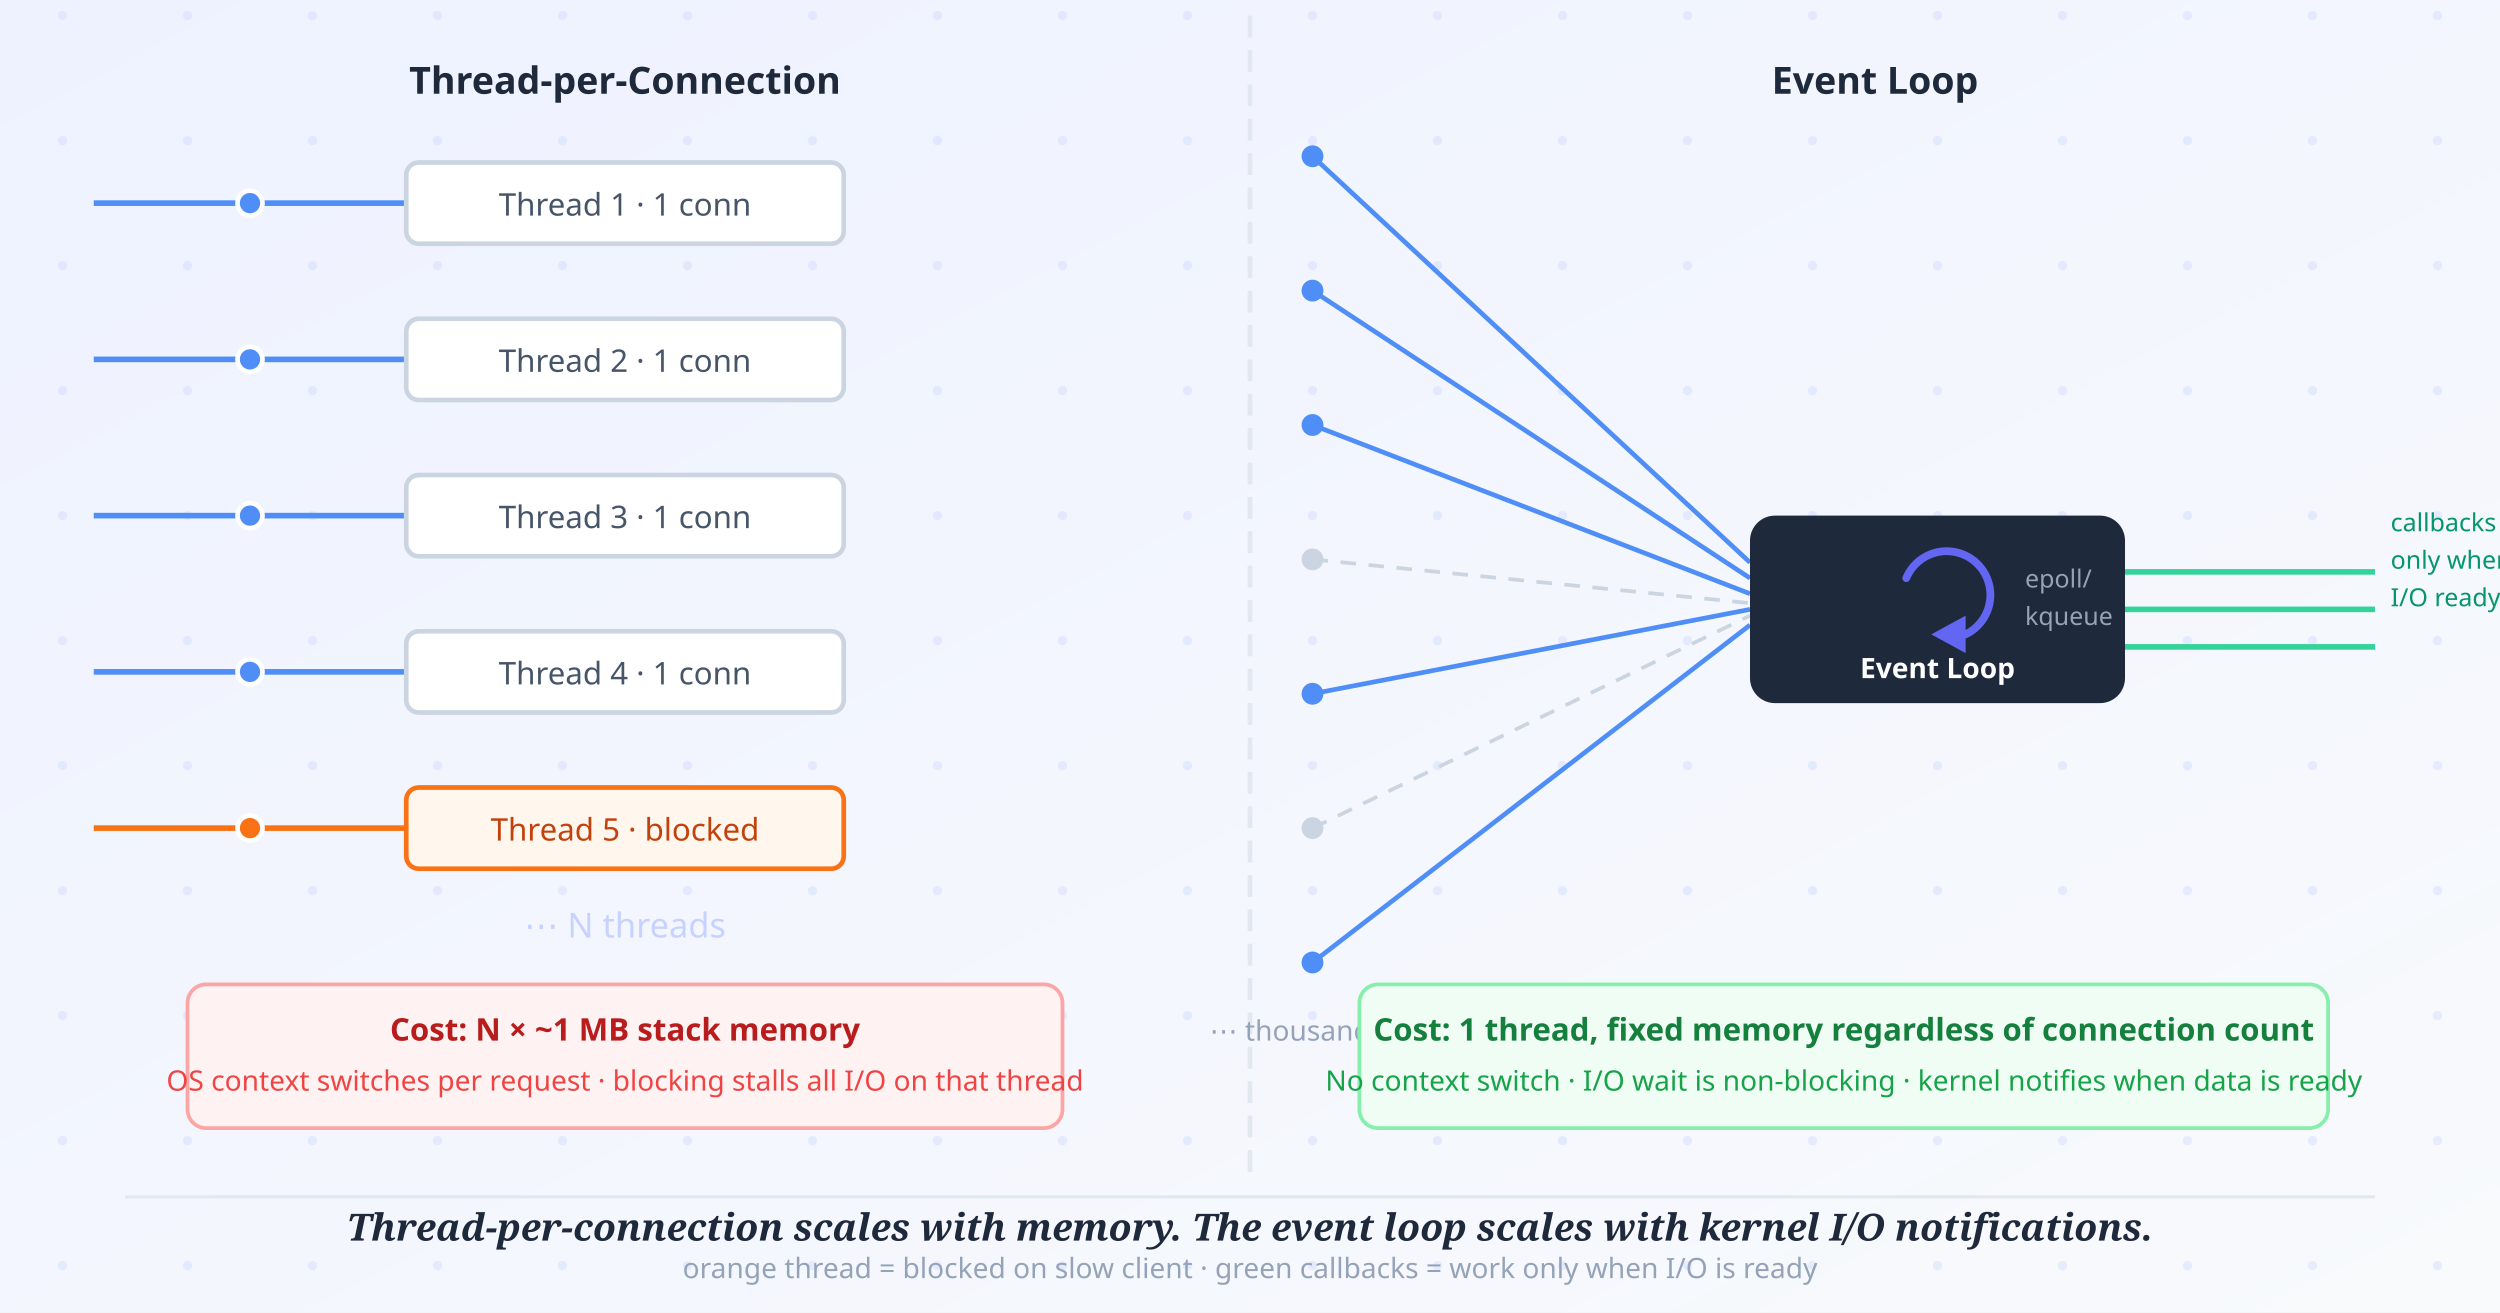
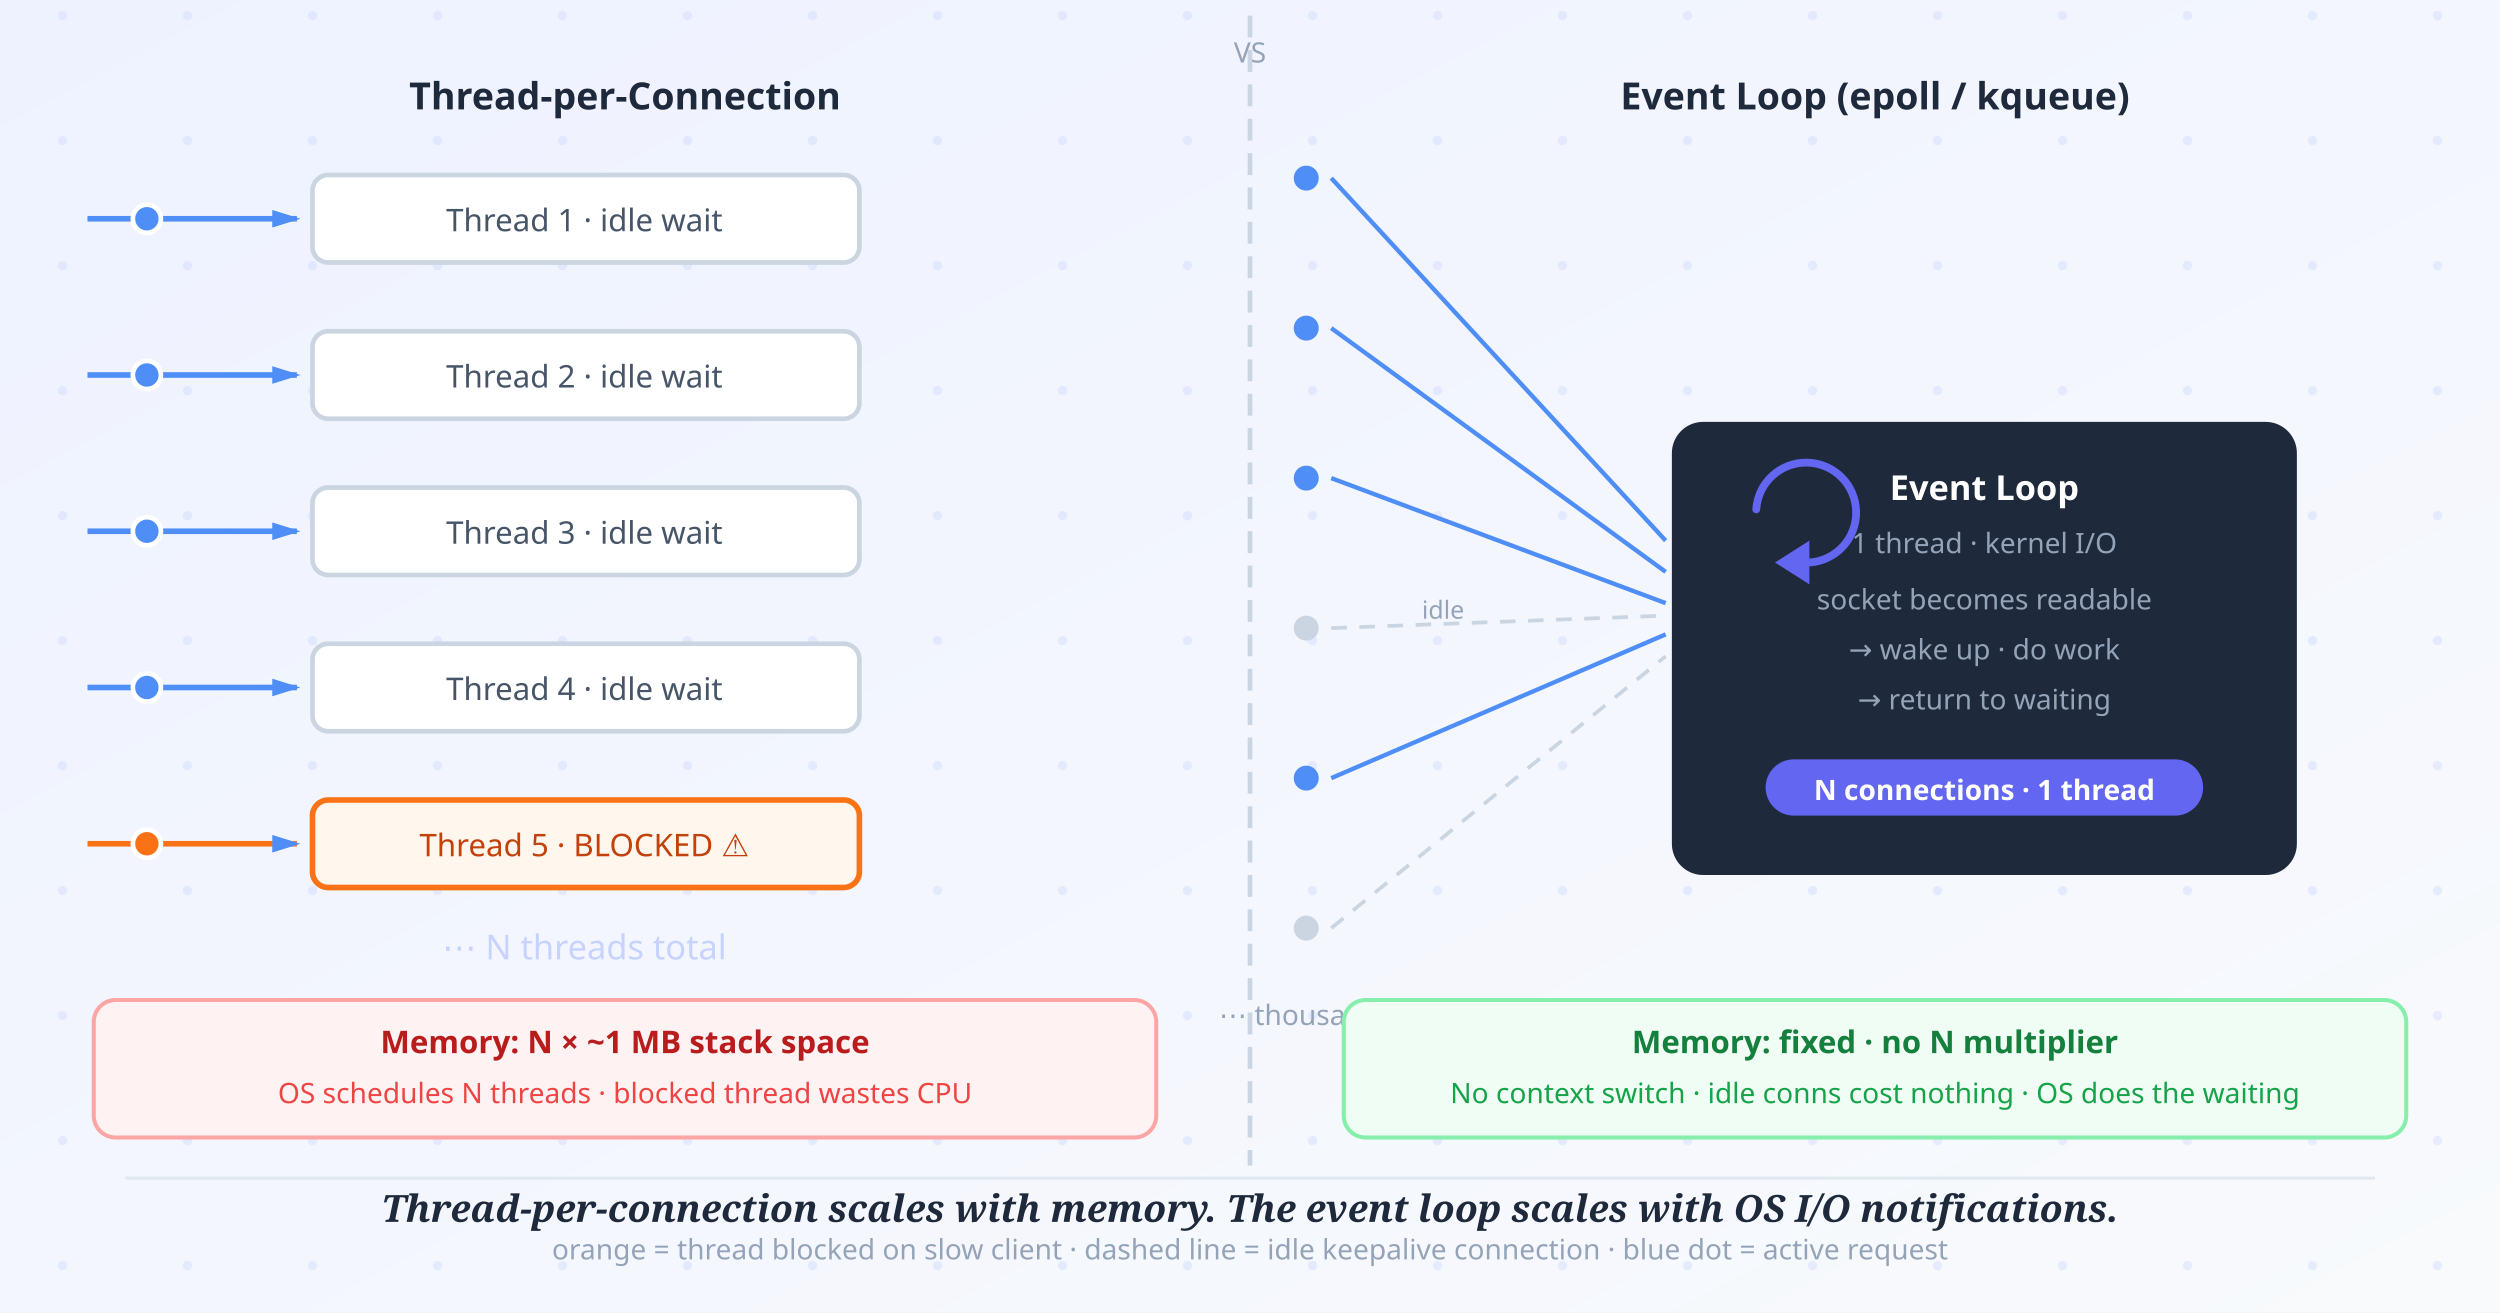
<svg xmlns="http://www.w3.org/2000/svg" viewBox="0 -25 800 420" width="800">
  <defs>
    <linearGradient id="bg" x1="0" y1="0" x2="1" y2="1">
      <stop offset="0%" stop-color="#eef2ff" />
      <stop offset="100%" stop-color="#f8fafc" />
    </linearGradient>
    <pattern id="dots" width="40" height="40" patternUnits="userSpaceOnUse">
      <circle cx="20" cy="20" r="1.5" fill="#c7d2fe" opacity="0.35" />
    </pattern>
+     <marker id="arr" viewBox="0 0 8 5" refX="7" refY="2.5" markerWidth="5" markerHeight="5" orient="auto">
+       <polygon points="0,0 8,2.5 0,5" fill="#4f8ef7" />
+     </marker>
  </defs>
  <rect x="0" y="-25" width="800" height="420" fill="url(#bg)" />
  <rect x="0" y="-25" width="800" height="420" fill="url(#dots)" />
-   <line x1="400" y1="-20" x2="400" y2="350" stroke="#e2e8f0" stroke-width="1.5" stroke-dasharray="7 4" />
-   <text x="200" y="5" font-family="system-ui,sans-serif" font-size="12" font-weight="700" fill="#1e293b" text-anchor="middle">Thread-per-Connection</text>
-   <line x1="30" y1="40" x2="130" y2="40" stroke="#4f8ef7" stroke-width="1.8" />
-   <circle cx="80" cy="40" r="4" fill="#4f8ef7" stroke="white" stroke-width="1.5" />
-   <rect x="130" y="27" width="140" height="26" rx="4" fill="white" stroke="#cbd5e1" stroke-width="1.5" />
-   <text x="200" y="44" font-family="system-ui,sans-serif" font-size="10" fill="#475569" text-anchor="middle">Thread 1  ·  1 conn</text>
-   <line x1="30" y1="90" x2="130" y2="90" stroke="#4f8ef7" stroke-width="1.8" />
-   <circle cx="80" cy="90" r="4" fill="#4f8ef7" stroke="white" stroke-width="1.5" />
-   <rect x="130" y="77" width="140" height="26" rx="4" fill="white" stroke="#cbd5e1" stroke-width="1.5" />
-   <text x="200" y="94" font-family="system-ui,sans-serif" font-size="10" fill="#475569" text-anchor="middle">Thread 2  ·  1 conn</text>
-   <line x1="30" y1="140" x2="130" y2="140" stroke="#4f8ef7" stroke-width="1.8" />
-   <circle cx="80" cy="140" r="4" fill="#4f8ef7" stroke="white" stroke-width="1.5" />
-   <rect x="130" y="127" width="140" height="26" rx="4" fill="white" stroke="#cbd5e1" stroke-width="1.5" />
-   <text x="200" y="144" font-family="system-ui,sans-serif" font-size="10" fill="#475569" text-anchor="middle">Thread 3  ·  1 conn</text>
-   <line x1="30" y1="190" x2="130" y2="190" stroke="#4f8ef7" stroke-width="1.8" />
-   <circle cx="80" cy="190" r="4" fill="#4f8ef7" stroke="white" stroke-width="1.5" />
-   <rect x="130" y="177" width="140" height="26" rx="4" fill="white" stroke="#cbd5e1" stroke-width="1.5" />
-   <text x="200" y="194" font-family="system-ui,sans-serif" font-size="10" fill="#475569" text-anchor="middle">Thread 4  ·  1 conn</text>
-   <line x1="30" y1="240" x2="130" y2="240" stroke="#f97316" stroke-width="1.8" />
-   <circle cx="80" cy="240" r="4" fill="#f97316" stroke="white" stroke-width="1.5" />
-   <rect x="130" y="227" width="140" height="26" rx="4" fill="#fff7ed" stroke="#f97316" stroke-width="1.5" />
-   <text x="200" y="244" font-family="system-ui,sans-serif" font-size="10" fill="#c2410c" text-anchor="middle">Thread 5  · blocked</text>
-   <text x="200" y="275" font-family="system-ui,sans-serif" font-size="11" fill="#c7d2fe" text-anchor="middle">⋯  N threads</text>
-   <rect x="60" y="290" width="280" height="46" rx="6" fill="#fef2f2" stroke="#fca5a5" stroke-width="1.2" />
-   <text x="200" y="308" font-family="system-ui,sans-serif" font-size="10" font-weight="600" fill="#b91c1c" text-anchor="middle">Cost: N × ~1 MB stack memory</text>
-   <text x="200" y="324" font-family="system-ui,sans-serif" font-size="9" fill="#ef4444" text-anchor="middle">OS context switches per request · blocking stalls all I/O on that thread</text>
-   <text x="600" y="5" font-family="system-ui,sans-serif" font-size="12" font-weight="700" fill="#1e293b" text-anchor="middle">Event Loop</text>
-   <line x1="420" y1="25" x2="560" y2="155" stroke="#4f8ef7" stroke-width="1.5" />
-   <line x1="420" y1="68" x2="560" y2="160" stroke="#4f8ef7" stroke-width="1.5" />
-   <line x1="420" y1="111" x2="560" y2="165" stroke="#4f8ef7" stroke-width="1.5" />
-   <line x1="420" y1="154" x2="560" y2="168" stroke="#cbd5e1" stroke-width="1.2" stroke-dasharray="5 4" />
-   <line x1="420" y1="197" x2="560" y2="170" stroke="#4f8ef7" stroke-width="1.5" />
-   <line x1="420" y1="240" x2="560" y2="172" stroke="#cbd5e1" stroke-width="1.2" stroke-dasharray="5 4" />
-   <line x1="420" y1="283" x2="560" y2="175" stroke="#4f8ef7" stroke-width="1.5" />
-   <circle cx="420" cy="25" r="3.5" fill="#4f8ef7" />
-   <circle cx="420" cy="68" r="3.5" fill="#4f8ef7" />
-   <circle cx="420" cy="111" r="3.5" fill="#4f8ef7" />
-   <circle cx="420" cy="154" r="3.5" fill="#cbd5e1" />
-   <circle cx="420" cy="197" r="3.5" fill="#4f8ef7" />
-   <circle cx="420" cy="240" r="3.5" fill="#cbd5e1" />
-   <circle cx="420" cy="283" r="3.5" fill="#4f8ef7" />
-   <text x="415" y="308" font-family="system-ui,sans-serif" font-size="9" fill="#94a3b8" text-anchor="middle">⋯ thousands</text>
-   <rect x="560" y="140" width="120" height="60" rx="8" fill="#1e293b" />
-   <path d="M 610 160 A 14 14 0 1 1 629 178" stroke="#6366f1" stroke-width="2.5" fill="none" stroke-linecap="round" />
-   <polygon points="629,172 629,184 618,178" fill="#6366f1" />
-   <text x="648" y="163" font-family="system-ui,sans-serif" font-size="8" fill="#94a3b8">epoll/</text>
-   <text x="648" y="175" font-family="system-ui,sans-serif" font-size="8" fill="#94a3b8">kqueue</text>
-   <text x="620" y="192" font-family="system-ui,sans-serif" font-size="9" font-weight="600" fill="white" text-anchor="middle">Event Loop</text>
-   <line x1="680" y1="158" x2="760" y2="158" stroke="#34d399" stroke-width="1.8" />
-   <line x1="680" y1="170" x2="760" y2="170" stroke="#34d399" stroke-width="1.8" />
-   <line x1="680" y1="182" x2="760" y2="182" stroke="#34d399" stroke-width="1.8" />
-   <text x="765" y="145" font-family="system-ui,sans-serif" font-size="8" fill="#059669">callbacks</text>
-   <text x="765" y="157" font-family="system-ui,sans-serif" font-size="8" fill="#059669">only when</text>
-   <text x="765" y="169" font-family="system-ui,sans-serif" font-size="8" fill="#059669">I/O ready</text>
-   <rect x="435" y="290" width="310" height="46" rx="6" fill="#f0fdf4" stroke="#86efac" stroke-width="1.2" />
-   <text x="590" y="308" font-family="system-ui,sans-serif" font-size="10" font-weight="600" fill="#15803d" text-anchor="middle">Cost: 1 thread, fixed memory regardless of connection count</text>
-   <text x="590" y="324" font-family="system-ui,sans-serif" font-size="9" fill="#16a34a" text-anchor="middle">No context switch · I/O wait is non-blocking · kernel notifies when data is ready</text>
-   <line x1="40" y1="358" x2="760" y2="358" stroke="#e2e8f0" stroke-width="1" />
-   <text x="400" y="372" font-family="Georgia,serif" font-size="12" font-weight="700" font-style="italic" fill="#1e293b" text-anchor="middle">Thread-per-connection scales with memory. The event loop scales with kernel I/O notifications.</text>
-   <text x="400" y="384" font-family="system-ui,sans-serif" font-size="9" fill="#94a3b8" text-anchor="middle">orange thread = blocked on slow client · green callbacks = work only when I/O is ready</text>
+   <line x1="400" y1="-20" x2="400" y2="348" stroke="#cbd5e1" stroke-width="1.5" stroke-dasharray="7 4" />
+   <text x="400" y="-5" font-family="system-ui,sans-serif" font-size="9" fill="#94a3b8" text-anchor="middle">VS</text>
+   <text x="200" y="10" font-family="system-ui,sans-serif" font-size="12" font-weight="700" fill="#1e293b" text-anchor="middle">Thread-per-Connection</text>
+   <line x1="28" y1="45" x2="95" y2="45" stroke="#4f8ef7" stroke-width="1.8" marker-end="url(#arr)" />
+   <circle cx="47" cy="45" r="4.5" fill="#4f8ef7" stroke="white" stroke-width="1.5" />
+   <rect x="100" y="31" width="175" height="28" rx="5" fill="white" stroke="#cbd5e1" stroke-width="1.5" />
+   <text x="187" y="49" font-family="system-ui,sans-serif" font-size="10" fill="#475569" text-anchor="middle">Thread 1 · idle wait</text>
+   <line x1="28" y1="95" x2="95" y2="95" stroke="#4f8ef7" stroke-width="1.8" marker-end="url(#arr)" />
+   <circle cx="47" cy="95" r="4.5" fill="#4f8ef7" stroke="white" stroke-width="1.5" />
+   <rect x="100" y="81" width="175" height="28" rx="5" fill="white" stroke="#cbd5e1" stroke-width="1.5" />
+   <text x="187" y="99" font-family="system-ui,sans-serif" font-size="10" fill="#475569" text-anchor="middle">Thread 2 · idle wait</text>
+   <line x1="28" y1="145" x2="95" y2="145" stroke="#4f8ef7" stroke-width="1.8" marker-end="url(#arr)" />
+   <circle cx="47" cy="145" r="4.5" fill="#4f8ef7" stroke="white" stroke-width="1.5" />
+   <rect x="100" y="131" width="175" height="28" rx="5" fill="white" stroke="#cbd5e1" stroke-width="1.5" />
+   <text x="187" y="149" font-family="system-ui,sans-serif" font-size="10" fill="#475569" text-anchor="middle">Thread 3 · idle wait</text>
+   <line x1="28" y1="195" x2="95" y2="195" stroke="#4f8ef7" stroke-width="1.8" marker-end="url(#arr)" />
+   <circle cx="47" cy="195" r="4.5" fill="#4f8ef7" stroke="white" stroke-width="1.5" />
+   <rect x="100" y="181" width="175" height="28" rx="5" fill="white" stroke="#cbd5e1" stroke-width="1.5" />
+   <text x="187" y="199" font-family="system-ui,sans-serif" font-size="10" fill="#475569" text-anchor="middle">Thread 4 · idle wait</text>
+   <line x1="28" y1="245" x2="95" y2="245" stroke="#f97316" stroke-width="1.8" marker-end="url(#arr)" />
+   <circle cx="47" cy="245" r="4.5" fill="#f97316" stroke="white" stroke-width="1.5" />
+   <rect x="100" y="231" width="175" height="28" rx="5" fill="#fff7ed" stroke="#f97316" stroke-width="1.8" />
+   <text x="187" y="249" font-family="system-ui,sans-serif" font-size="10" fill="#c2410c" text-anchor="middle">Thread 5 · BLOCKED ⚠</text>
+   <text x="187" y="282" font-family="system-ui,sans-serif" font-size="11" fill="#c7d2fe" text-anchor="middle">⋯  N threads total</text>
+   <rect x="30" y="295" width="340" height="44" rx="7" fill="#fef2f2" stroke="#fca5a5" stroke-width="1.3" />
+   <text x="200" y="312" font-family="system-ui,sans-serif" font-size="10" font-weight="600" fill="#b91c1c" text-anchor="middle">Memory: N × ~1 MB stack space</text>
+   <text x="200" y="328" font-family="system-ui,sans-serif" font-size="9" fill="#ef4444" text-anchor="middle">OS schedules N threads · blocked thread wastes CPU</text>
+   <text x="600" y="10" font-family="system-ui,sans-serif" font-size="12" font-weight="700" fill="#1e293b" text-anchor="middle">Event Loop  (epoll / kqueue)</text>
+   <circle cx="418" cy="32" r="4" fill="#4f8ef7" />
+   <circle cx="418" cy="80" r="4" fill="#4f8ef7" />
+   <circle cx="418" cy="128" r="4" fill="#4f8ef7" />
+   <circle cx="418" cy="176" r="4" fill="#cbd5e1" />
+   <circle cx="418" cy="224" r="4" fill="#4f8ef7" />
+   <circle cx="418" cy="272" r="4" fill="#cbd5e1" />
+   <text x="418" y="303" font-family="system-ui,sans-serif" font-size="9" fill="#94a3b8" text-anchor="middle">⋯ thousands</text>
+   <line x1="426" y1="32" x2="533" y2="148" stroke="#4f8ef7" stroke-width="1.4" />
+   <line x1="426" y1="80" x2="533" y2="158" stroke="#4f8ef7" stroke-width="1.4" />
+   <line x1="426" y1="128" x2="533" y2="168" stroke="#4f8ef7" stroke-width="1.4" />
+   <line x1="426" y1="176" x2="533" y2="172" stroke="#cbd5e1" stroke-width="1.2" stroke-dasharray="5 4" />
+   <line x1="426" y1="224" x2="533" y2="178" stroke="#4f8ef7" stroke-width="1.4" />
+   <line x1="426" y1="272" x2="533" y2="185" stroke="#cbd5e1" stroke-width="1.2" stroke-dasharray="5 4" />
+   <line x1="418" y1="176" x2="418" y2="176" stroke="none" />
+   <text x="455" y="173" font-family="system-ui,sans-serif" font-size="8" fill="#94a3b8">idle</text>
+   <rect x="535" y="110" width="200" height="145" rx="10" fill="#1e293b" />
+   <path d="M 562 138 A 16 16 0 1 1 579 155" fill="none" stroke="#6366f1" stroke-width="2.5" stroke-linecap="round" />
+   <polygon points="579,148 579,162 568,155" fill="#6366f1" />
+   <text x="635" y="135" font-family="system-ui,sans-serif" font-size="11" font-weight="700" fill="white" text-anchor="middle">Event Loop</text>
+   <text x="635" y="152" font-family="system-ui,sans-serif" font-size="9" fill="#94a3b8" text-anchor="middle">1 thread · kernel I/O</text>
+   <text x="635" y="170" font-family="system-ui,sans-serif" font-size="9" fill="#94a3b8" text-anchor="middle">socket becomes readable</text>
+   <text x="635" y="186" font-family="system-ui,sans-serif" font-size="9" fill="#94a3b8" text-anchor="middle">→ wake up · do work</text>
+   <text x="635" y="202" font-family="system-ui,sans-serif" font-size="9" fill="#94a3b8" text-anchor="middle">→ return to waiting</text>
+   <rect x="565" y="218" width="140" height="18" rx="9" fill="#6366f1" />
+   <text x="635" y="231" font-family="system-ui,sans-serif" font-size="9" font-weight="600" fill="white" text-anchor="middle">N connections · 1 thread</text>
+   <rect x="430" y="295" width="340" height="44" rx="7" fill="#f0fdf4" stroke="#86efac" stroke-width="1.3" />
+   <text x="600" y="312" font-family="system-ui,sans-serif" font-size="10" font-weight="600" fill="#15803d" text-anchor="middle">Memory: fixed · no N multiplier</text>
+   <text x="600" y="328" font-family="system-ui,sans-serif" font-size="9" fill="#16a34a" text-anchor="middle">No context switch · idle conns cost nothing · OS does the waiting</text>
+   <line x1="40" y1="352" x2="760" y2="352" stroke="#e2e8f0" stroke-width="1" />
+   <text x="400" y="366" font-family="Georgia,serif" font-size="12" font-weight="700" font-style="italic" fill="#1e293b" text-anchor="middle">Thread-per-connection scales with memory. The event loop scales with OS I/O notifications.</text>
+   <text x="400" y="378" font-family="system-ui,sans-serif" font-size="9" fill="#94a3b8" text-anchor="middle">orange = thread blocked on slow client · dashed line = idle keepalive connection · blue dot = active request</text>
</svg>
